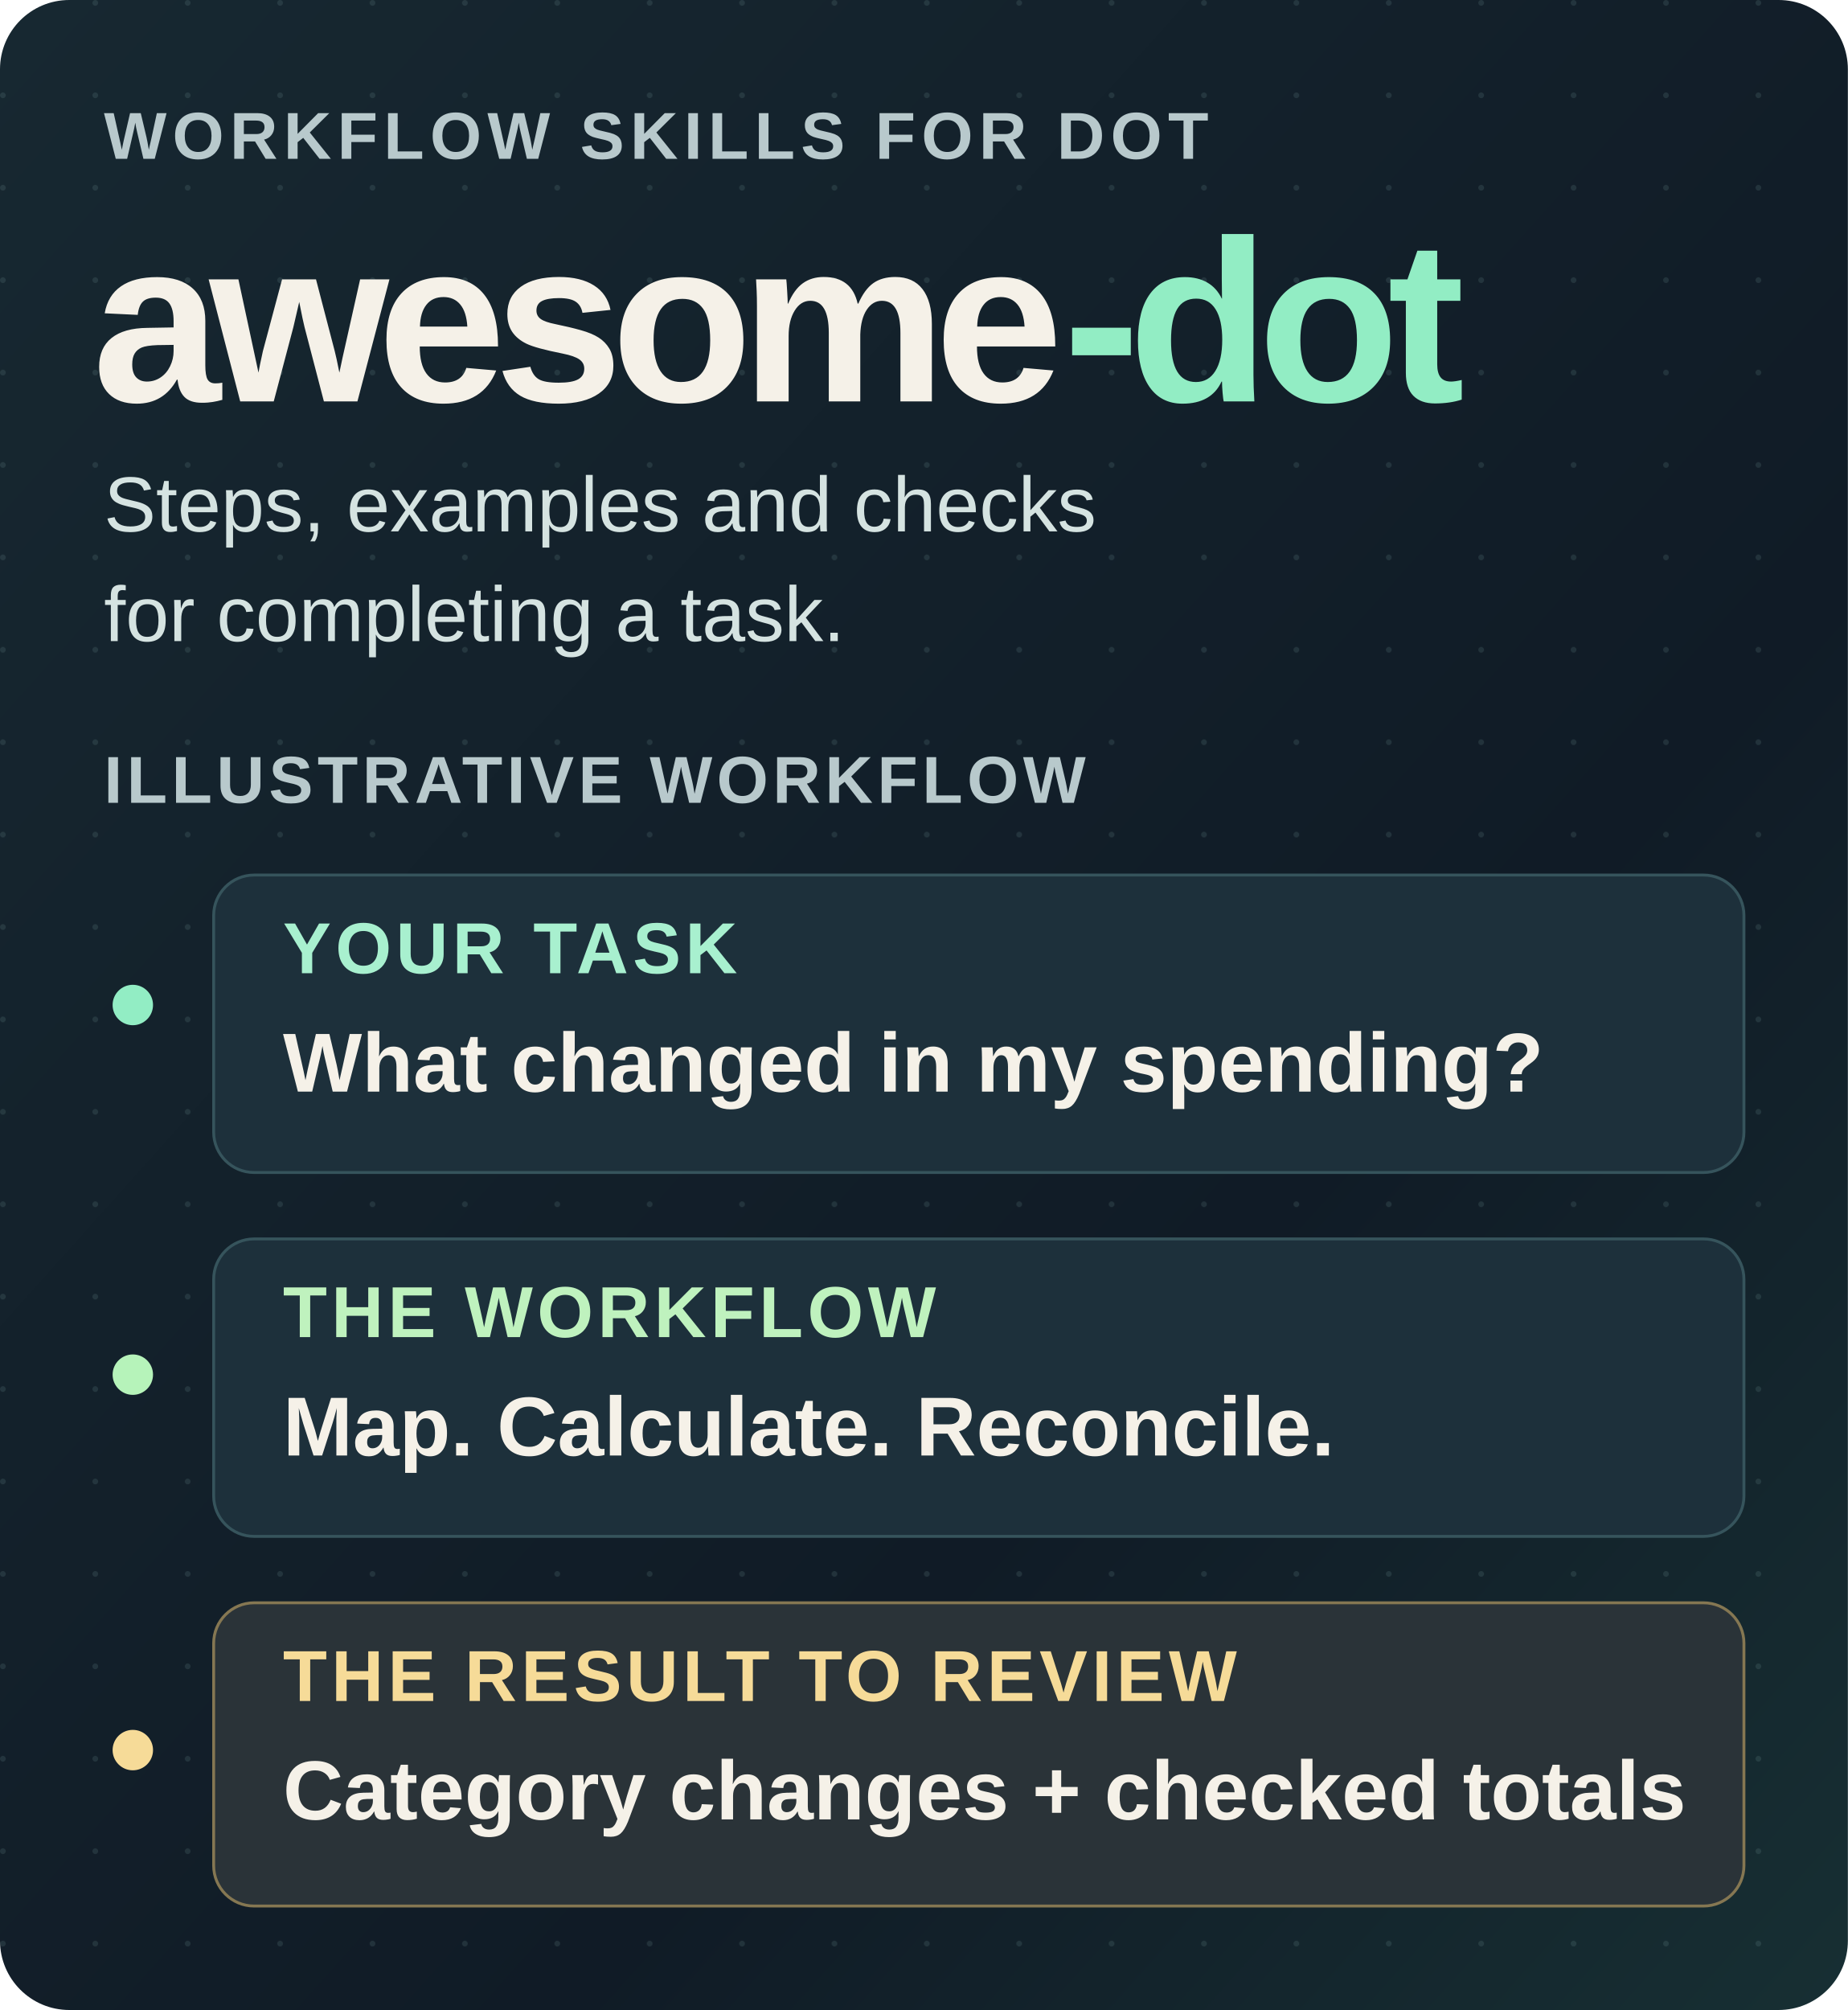
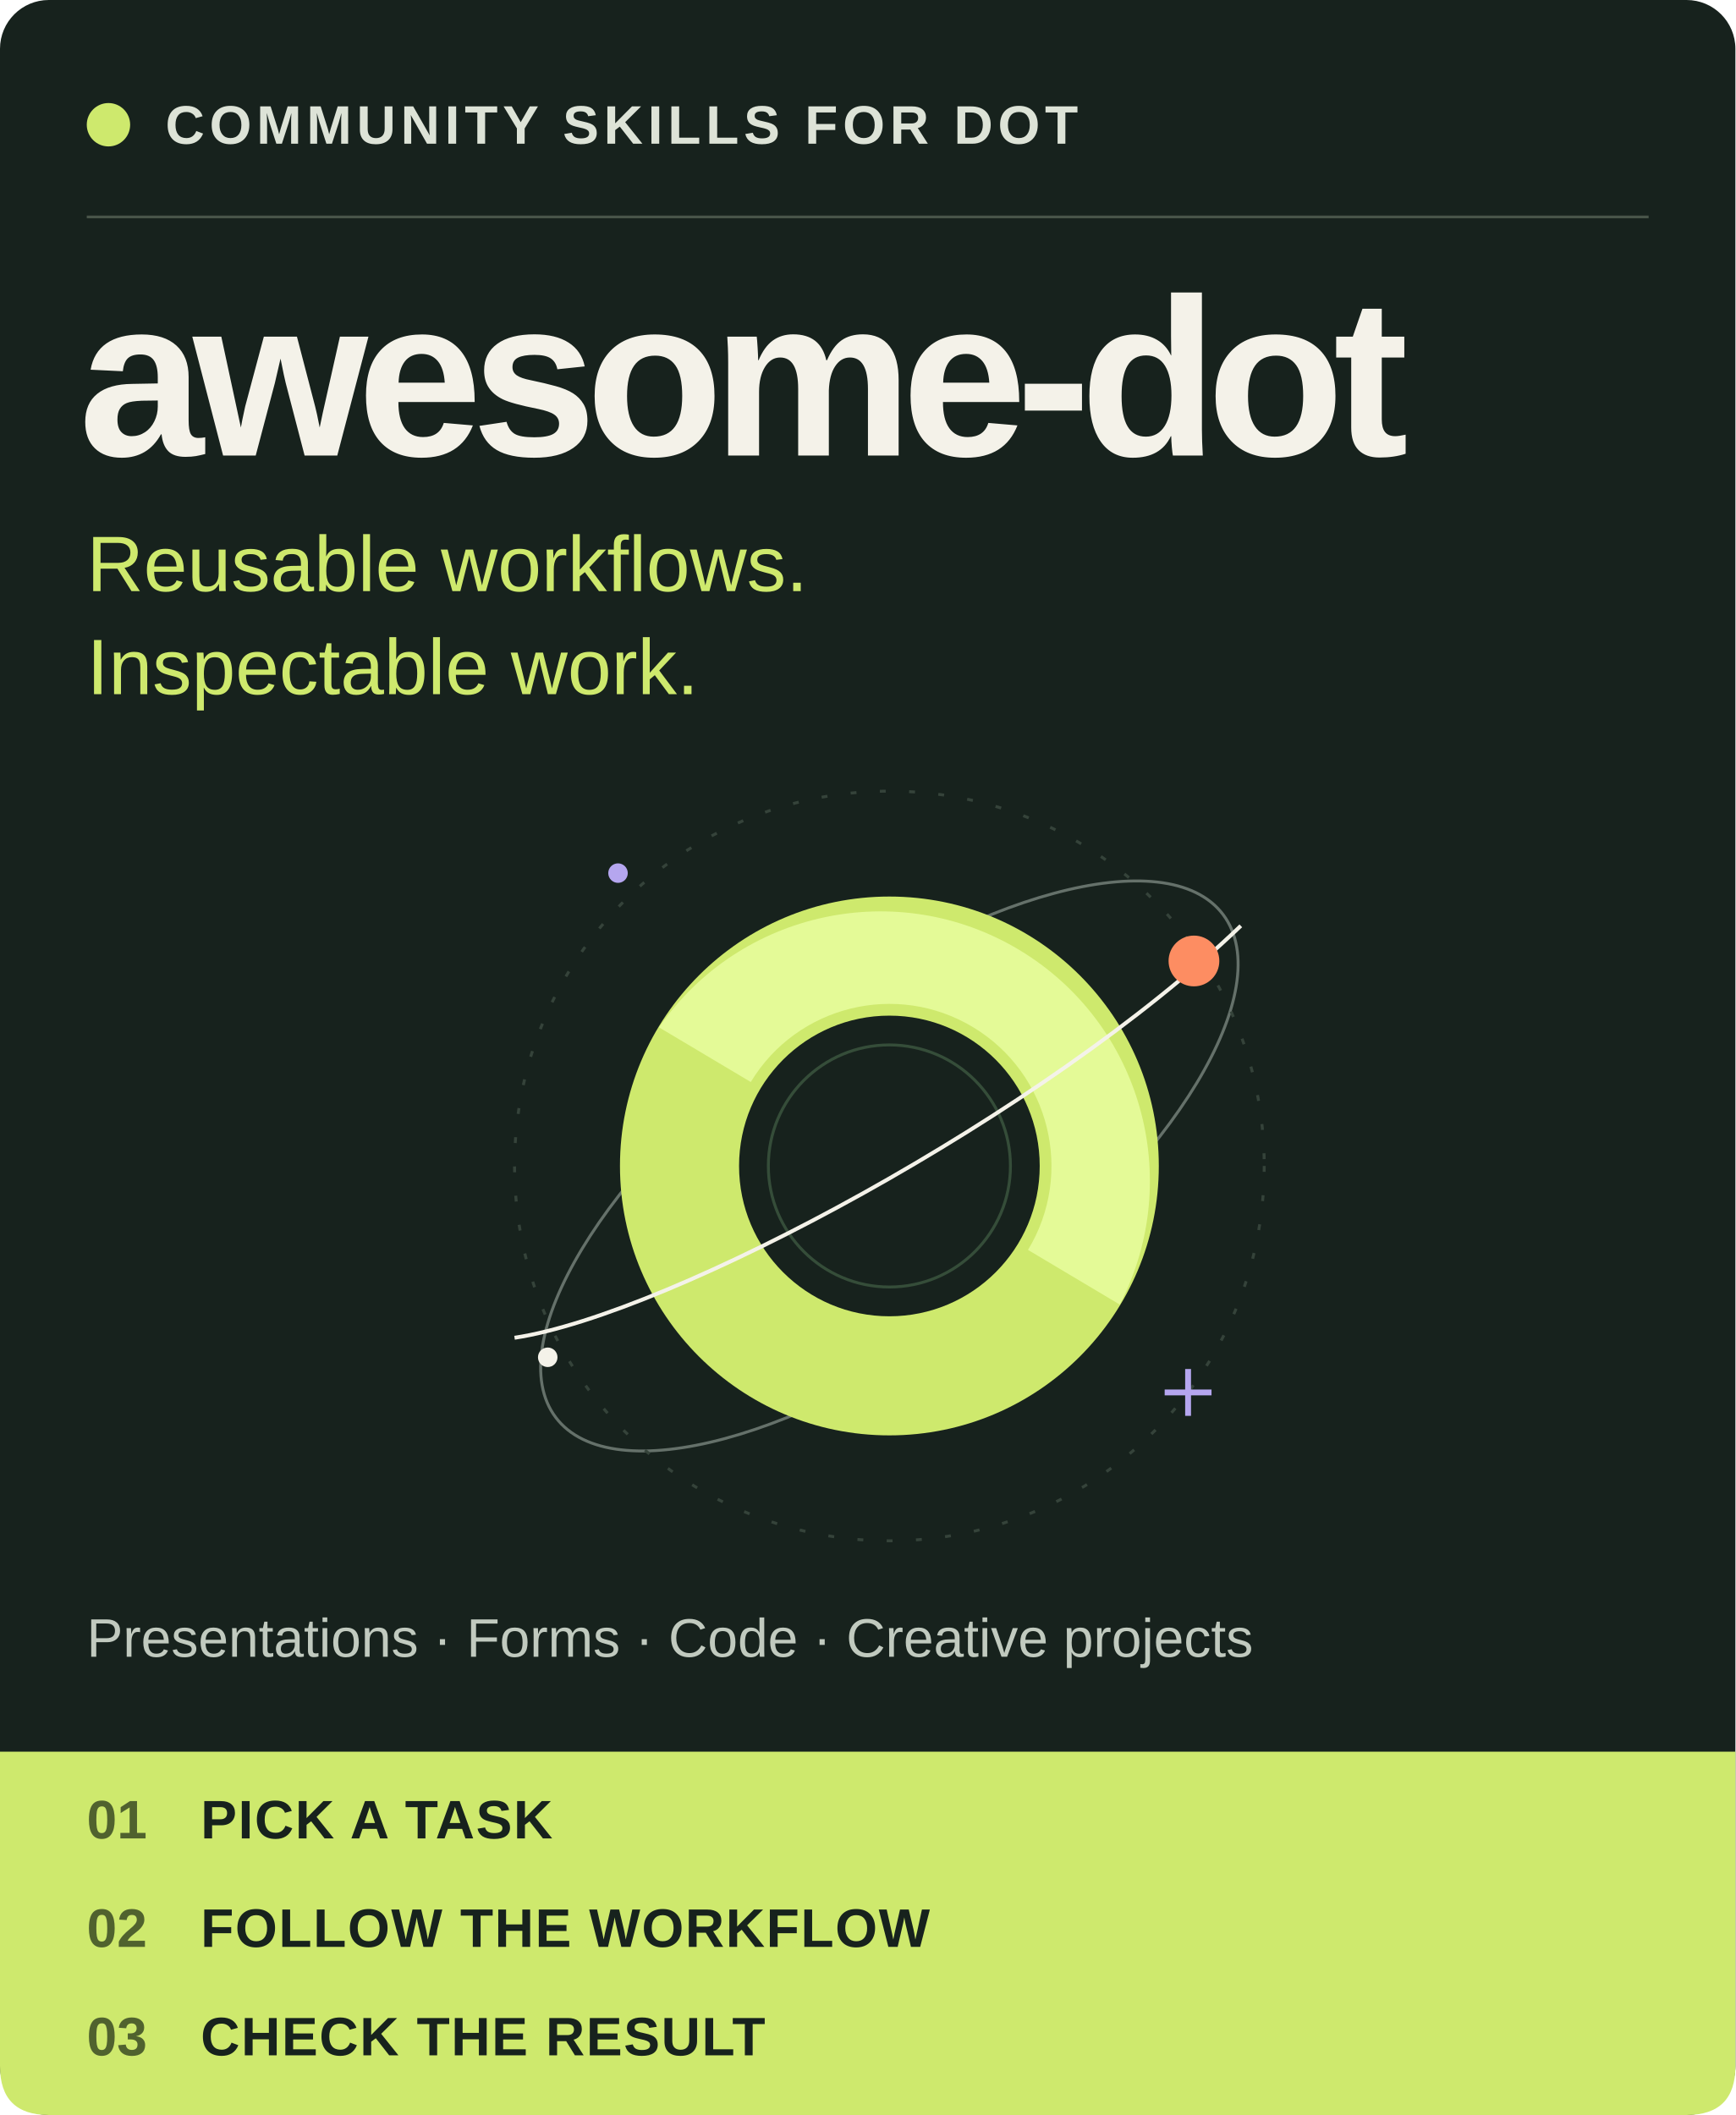
- <svg xmlns="http://www.w3.org/2000/svg" width="640" height="696" viewBox="0 0 640 696" role="img" aria-labelledby="title desc">
-   <defs>
-     <linearGradient id="bg" x1="0" y1="0" x2="1" y2="1">
-       <stop offset="0" stop-color="#172831" />
-       <stop offset="0.65" stop-color="#101b26" />
-       <stop offset="1" stop-color="#172f33" />
-     </linearGradient>
-     <linearGradient id="signal" x1="0" y1="0" x2="0" y2="1">
-       <stop offset="0" stop-color="#92edc4" />
-       <stop offset="1" stop-color="#f6db98" />
-     </linearGradient>
-     <pattern id="grid" width="32" height="32" patternUnits="userSpaceOnUse">
-       <circle cx="1" cy="1" r="1" fill="#88b1ac" opacity="0.15" />
-     </pattern>
-   </defs>
-   <rect width="640" height="696" rx="24" fill="url(#bg)" />
-   <rect width="640" height="696" rx="24" fill="url(#grid)" />
+ <svg xmlns="http://www.w3.org/2000/svg" width="640" height="780" viewBox="0 0 640 780" role="img" aria-labelledby="title desc">
  <g font-family="Arial, Helvetica, sans-serif">
-     <text x="36" y="55" fill="#b8c9cc" font-size="23" font-weight="700" letter-spacing="2">WORKFLOW SKILLS FOR DOT</text>
-     <text x="32" y="139" fill="#f5f1e8" font-size="80" font-weight="700" letter-spacing="-4">awesome<tspan fill="#92edc4">-dot</tspan>
-     </text>
-     <text x="36" y="184" fill="#d5e3e1" font-size="27">Steps, examples and checks</text>
-     <text x="36" y="222" fill="#d5e3e1" font-size="27">for completing a task.</text>
-     <text x="36" y="278" fill="#b8c9cc" font-size="23" font-weight="700" letter-spacing="1.5">ILLUSTRATIVE WORKFLOW</text>
-     <path d="M46 326v279" fill="none" stroke="url(#signal)" stroke-width="3" />
-     <g>
-       <circle cx="46" cy="348" r="7" fill="#92edc4" />
-       <rect x="74" y="303" width="530" height="103" rx="14" fill="#1d303b" stroke="#36545c" />
-       <text x="98" y="337" fill="#a8f0cf" font-size="25" font-weight="700" letter-spacing="1.5">YOUR TASK</text>
-       <text x="98" y="378" fill="#f5f1e8" font-size="29" font-weight="700">What changed in my spending?</text>
+     <rect width="640" height="780" rx="18" fill="#17221D" />
+     <circle cx="40" cy="46" r="8" fill="#CEE96D" />
+     <path d="M32 80H608" stroke="#485449" />
+     <text x="61" y="53" font-size="20" fill="#DDE3D7" font-weight="700" letter-spacing="1.8">COMMUNITY SKILLS FOR DOT</text>
+     <text x="29" y="168" font-size="83" fill="#F4F2E9" font-weight="700" letter-spacing="-4">awesome-dot</text>
+     <text x="32" y="218" font-size="29" fill="#CEE96D" font-weight="400">Reusable workflows.</text>
+     <text x="32" y="256" font-size="29" fill="#CEE96D" font-weight="400">Inspectable work.</text>
+     <g transform="translate(328 430) scale(0.72)" aria-hidden="true">
+       <ellipse rx="214" ry="86" transform="rotate(-37)" fill="none" stroke="#65716A" stroke-width="1.5" />
+       <ellipse rx="192" ry="192" fill="none" stroke="#35433A" stroke-width="1.5" stroke-dasharray="3 12" />
+       <circle r="138" fill="#CEE96D" />
+       <path d="M-118 -71A138 138 0 0 1 118 71L71 43A83 83 0 0 0-71-43Z" fill="#E4FA97" />
+       <circle r="77" fill="#17221D" />
+       <circle r="62" fill="none" stroke="#354D39" stroke-width="1.5" />
+       <path d="M-192 88C-112 76 80-27 180-123" fill="none" stroke="#F4F2E9" stroke-width="2" />
+       <circle cx="156" cy="-105" r="13" fill="#FD8D62" />
+       <circle cx="-175" cy="98" r="5" fill="#F4F2E9" />
+       <path d="M153 104v24m-12-12h24" stroke="#B5A6EF" stroke-width="3" />
+       <circle cx="-139" cy="-150" r="5" fill="#B5A6EF" />
    </g>
-     <g>
-       <circle cx="46" cy="476" r="7" fill="#b6f3ba" />
-       <rect x="74" y="429" width="530" height="103" rx="14" fill="#1d303b" stroke="#36545c" />
-       <text x="98" y="463" fill="#bff2be" font-size="25" font-weight="700" letter-spacing="1.5">THE WORKFLOW</text>
-       <text x="98" y="504" fill="#f5f1e8" font-size="29" font-weight="700">Map. Calculate. Reconcile.</text>
-     </g>
-     <g>
-       <circle cx="46" cy="606" r="7" fill="#f6db98" />
-       <rect x="74" y="555" width="530" height="105" rx="14" fill="#2a3338" stroke="#857752" />
-       <text x="98" y="589" fill="#f6db98" font-size="25" font-weight="700" letter-spacing="1.5">THE RESULT TO REVIEW</text>
-       <text x="98" y="630" fill="#f5f1e8" font-size="29" font-weight="700">Category changes + checked totals</text>
-     </g>
+     <text x="32" y="611" font-size="20" fill="#C1CABF" font-weight="400">Presentations · Forms · Code · Creative projects</text>
+     <path d="M0 646H640V762Q640 780 622 780H18Q0 780 0 762Z" fill="#CEE96D" />
+     <text x="32" y="678" font-size="20" fill="#50622E" font-weight="700">01</text>
+     <text x="74" y="678" font-size="20" fill="#17221D" font-weight="700" letter-spacing="0.5">PICK A TASK</text>
+     <text x="32" y="718" font-size="20" fill="#50622E" font-weight="700">02</text>
+     <text x="74" y="718" font-size="20" fill="#17221D" font-weight="700" letter-spacing="0.5">FOLLOW THE WORKFLOW</text>
+     <text x="32" y="758" font-size="20" fill="#50622E" font-weight="700">03</text>
+     <text x="74" y="758" font-size="20" fill="#17221D" font-weight="700" letter-spacing="0.5">CHECK THE RESULT</text>
  </g>
</svg>
